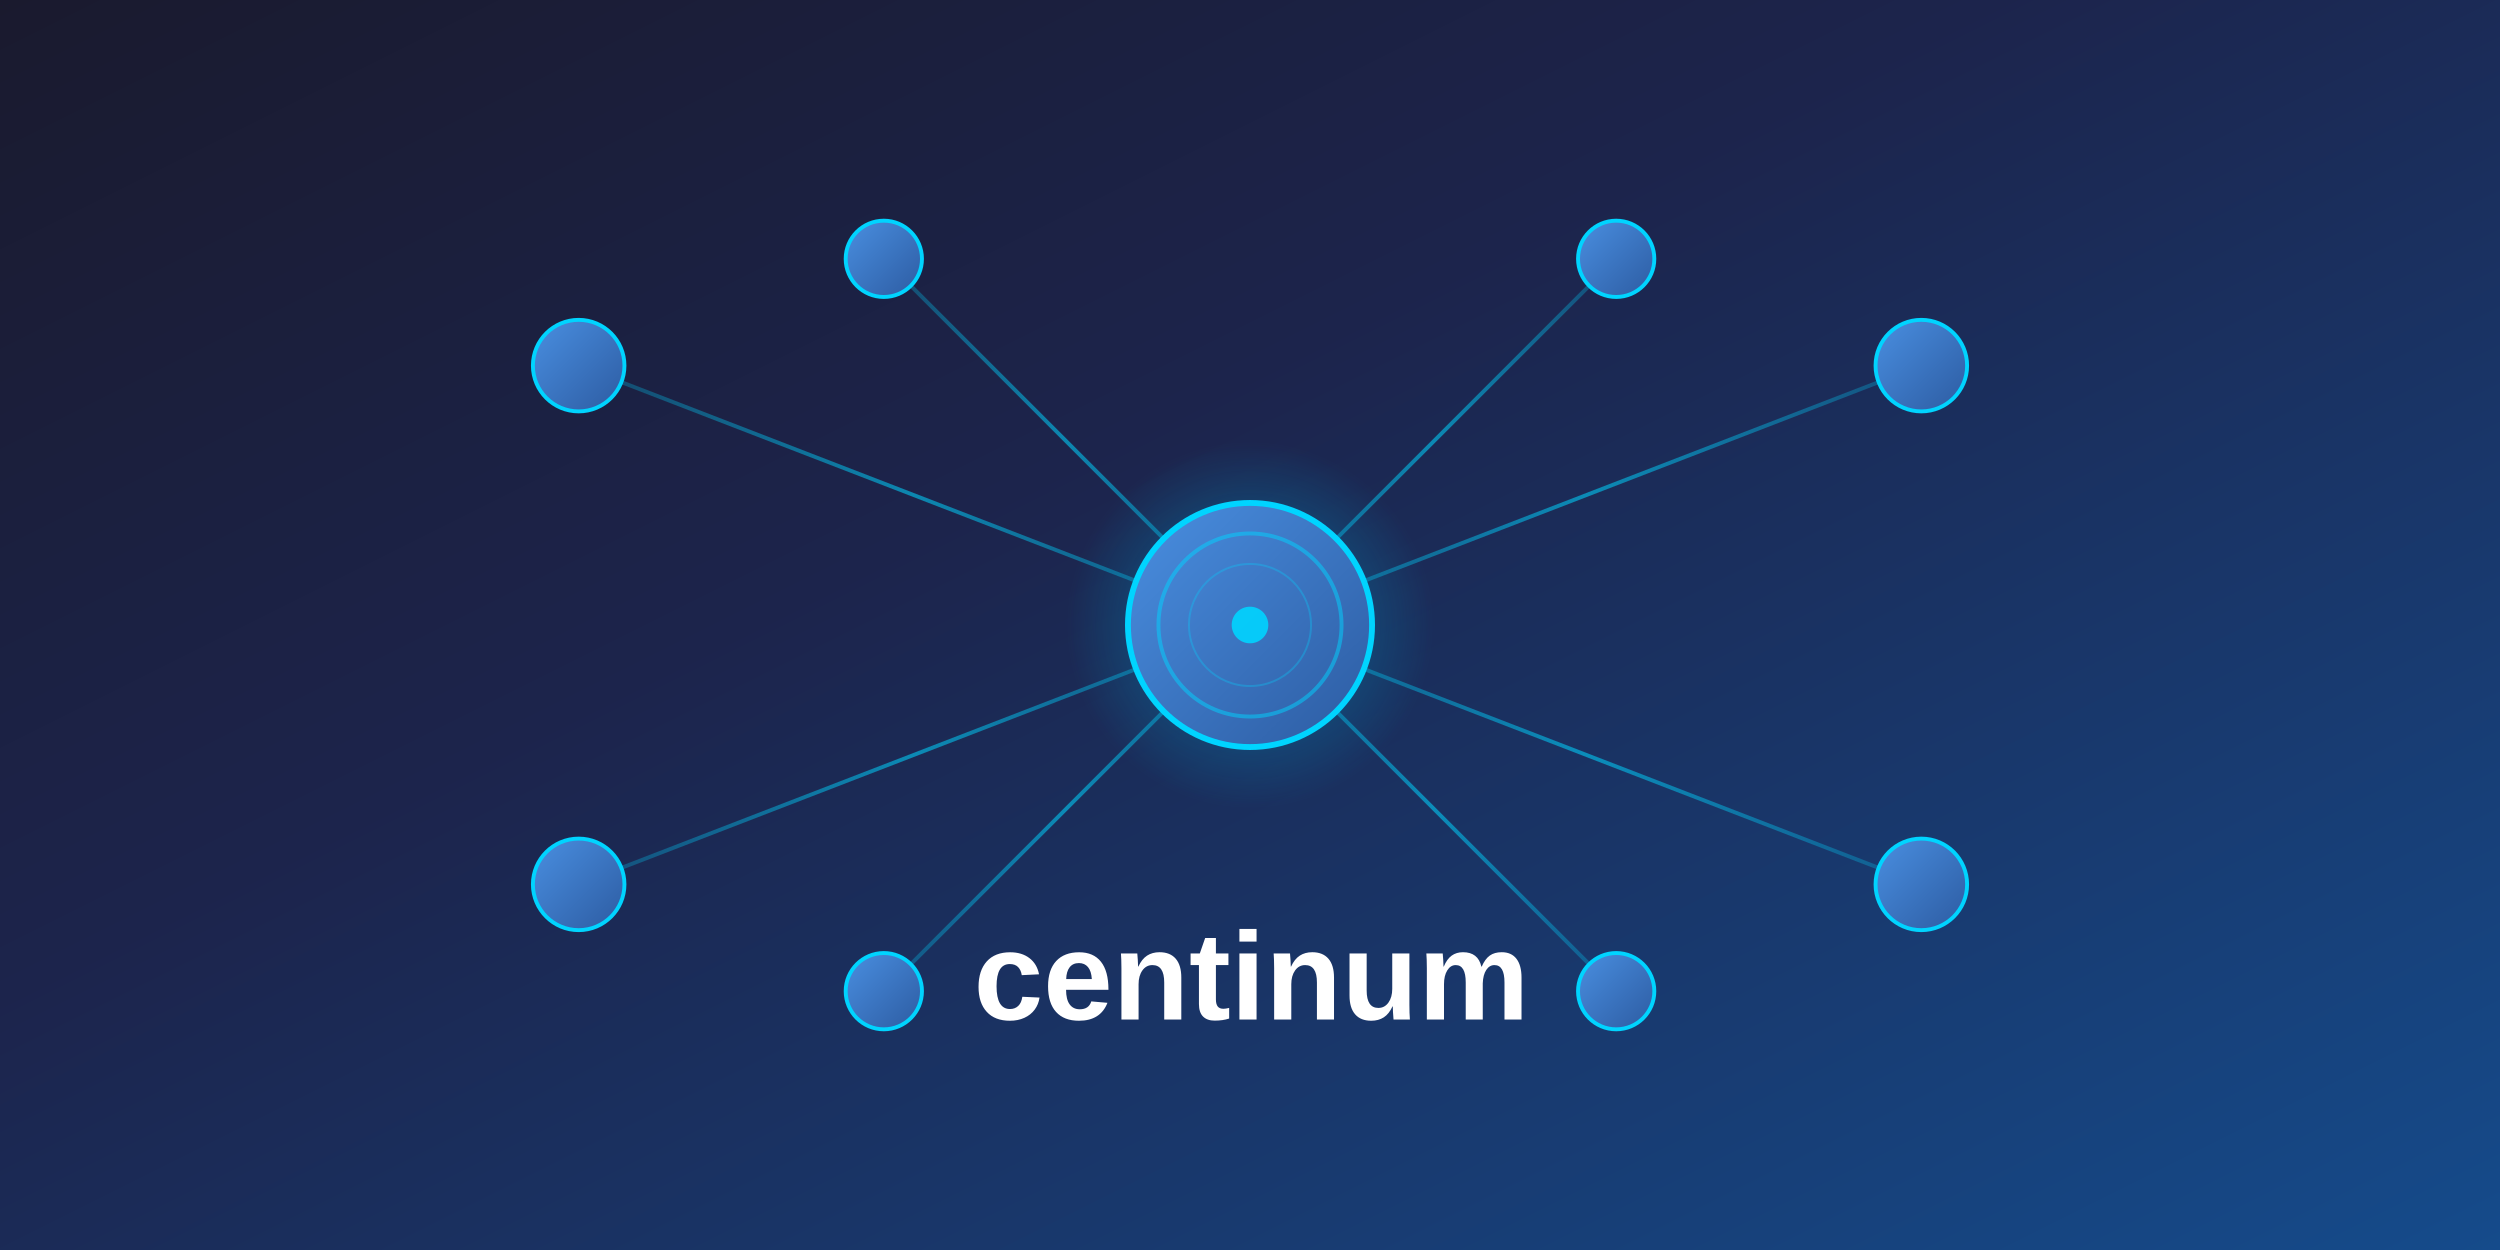
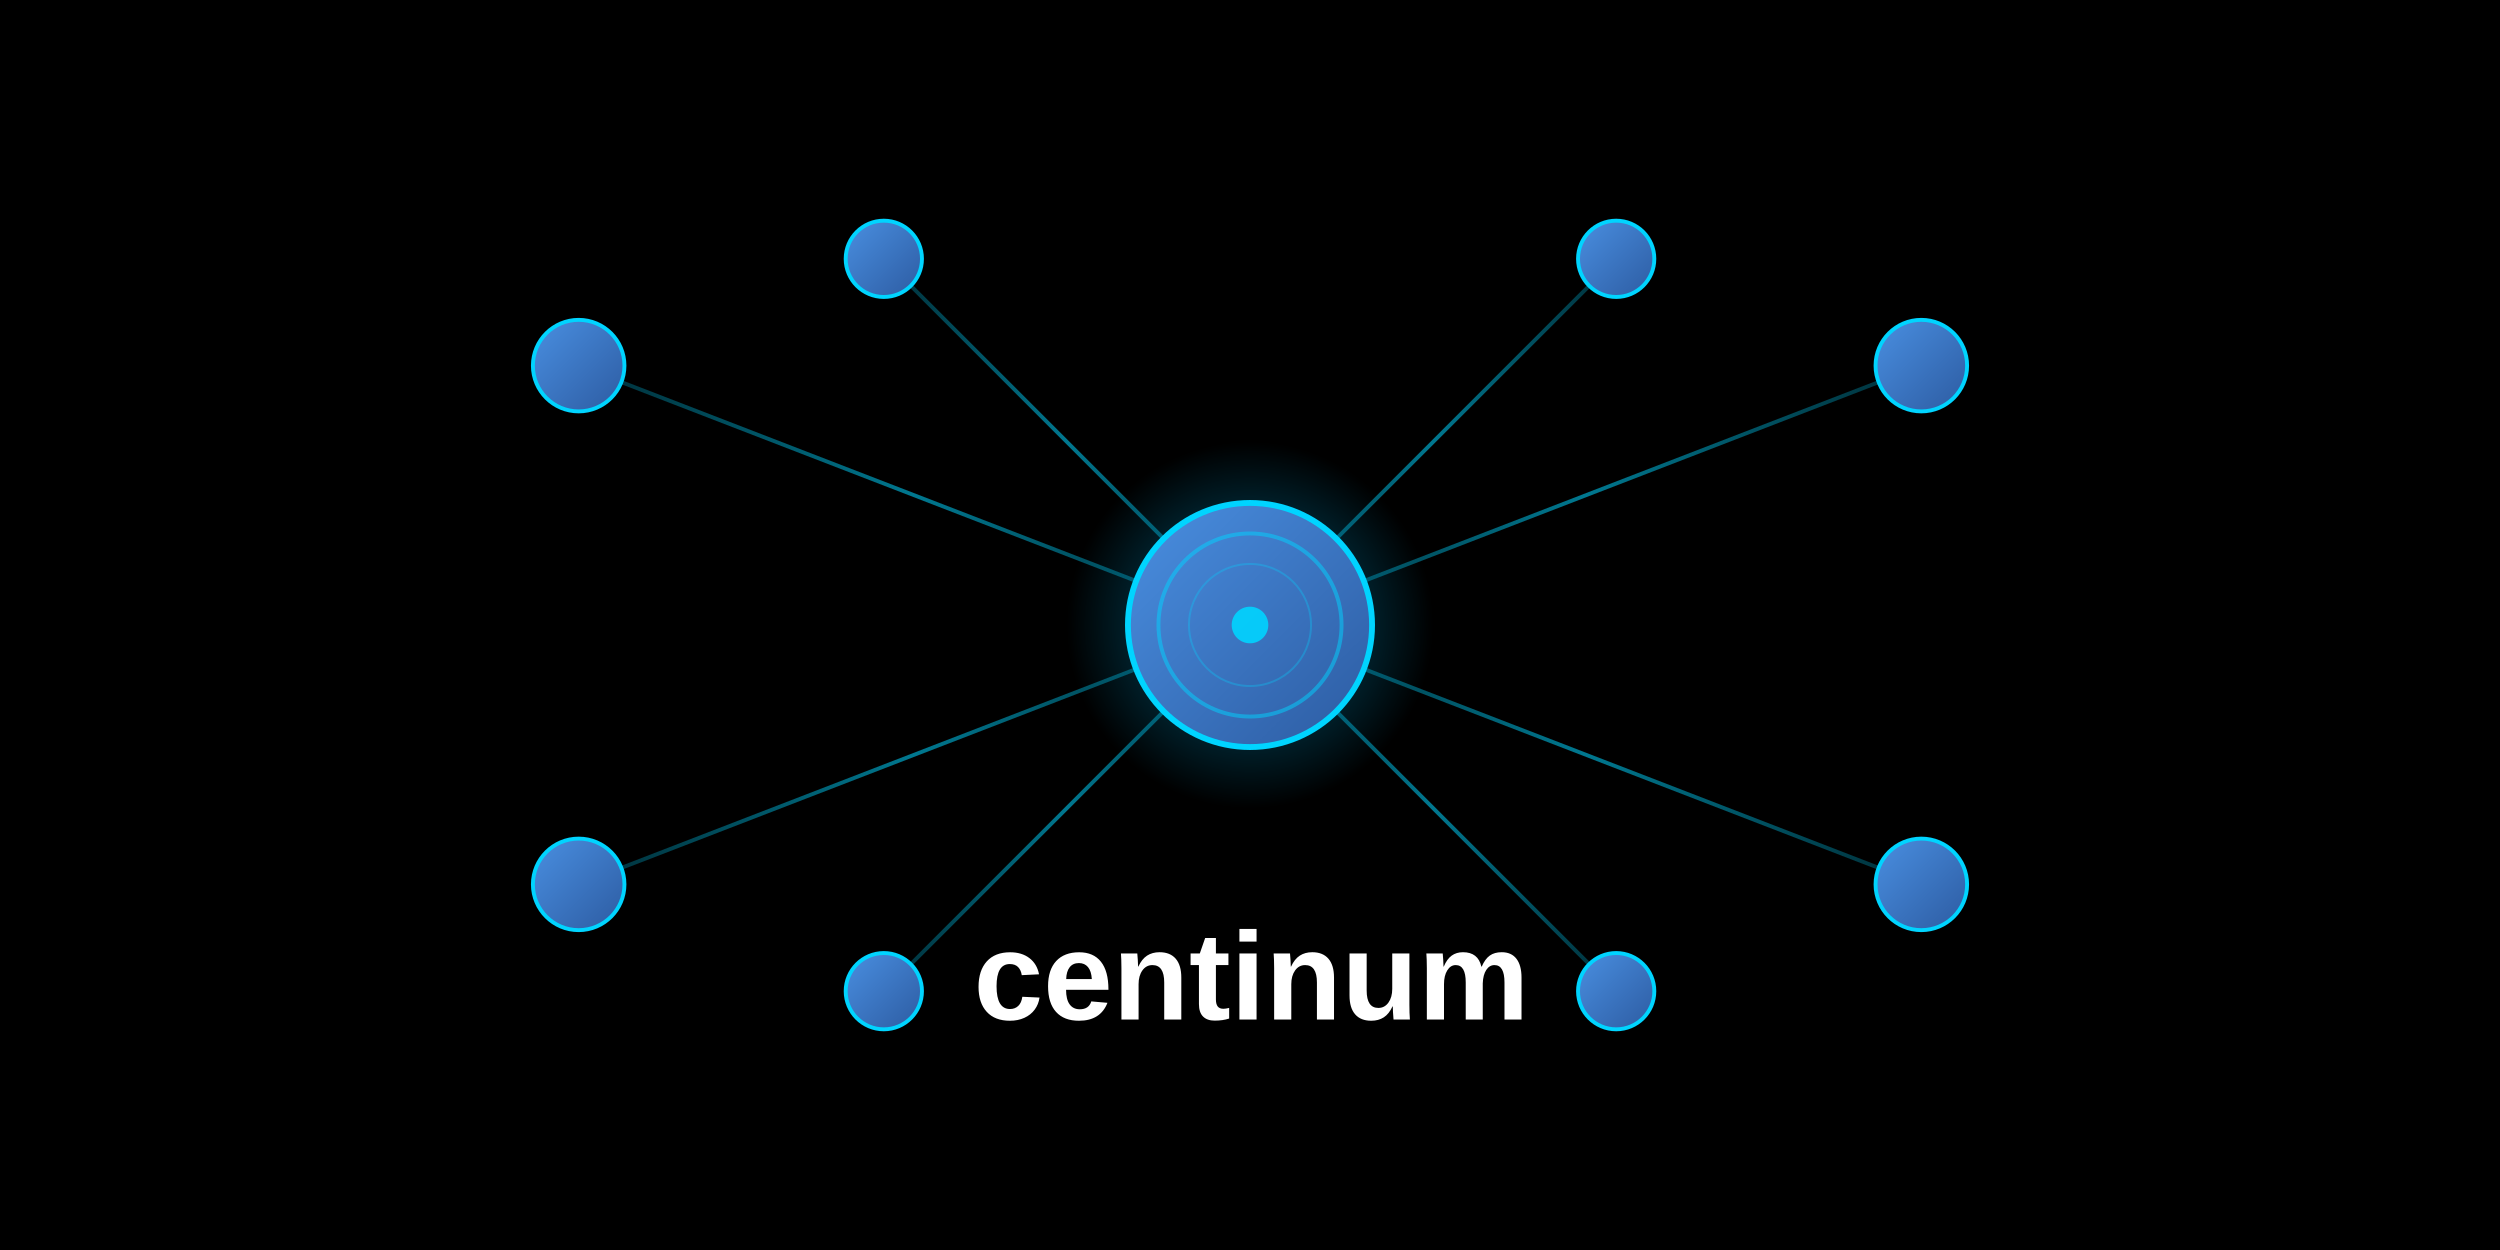
<svg xmlns="http://www.w3.org/2000/svg" xmlns:xlink="http://www.w3.org/1999/xlink" width="1280" height="640" viewBox="0 0 1280 640" version="1.1" id="svg36">
  <defs id="defs11">
    <linearGradient id="bgGradient" x1="0%" y1="0%" x2="100%" y2="100%">
      <stop offset="0%" style="stop-color:#1a1a2e;stop-opacity:1" id="stop1" />
      <stop offset="50%" style="stop-color:#16213e;stop-opacity:1" id="stop2" />
      <stop offset="100%" style="stop-color:#0f3460;stop-opacity:1" id="stop3" />
    </linearGradient>
    <radialGradient id="glowGradient" cx="640" cy="320" r="120" fx="640" fy="320" gradientUnits="userSpaceOnUse" gradientTransform="matrix(0.7811811,0,0,0.7811811,140.0441,70.02206)">
      <stop offset="0%" style="stop-color:#00d4ff;stop-opacity:0.8" id="stop4" />
      <stop offset="70%" style="stop-color:#0099cc;stop-opacity:0.3" id="stop5" />
      <stop offset="100%" style="stop-color:#0099cc;stop-opacity:0" id="stop6" />
    </radialGradient>
    <linearGradient id="nodeGradient" x1="0%" y1="0%" x2="100%" y2="100%">
      <stop offset="0%" style="stop-color:#4a90e2;stop-opacity:1" id="stop7" />
      <stop offset="100%" style="stop-color:#2c5aa0;stop-opacity:1" id="stop8" />
    </linearGradient>
    <linearGradient id="lineGradient" x1="0%" y1="0%" x2="100%" y2="0%">
      <stop offset="0%" style="stop-color:#00d4ff;stop-opacity:0.3" id="stop9" />
      <stop offset="50%" style="stop-color:#00d4ff;stop-opacity:0.8" id="stop10" />
      <stop offset="100%" style="stop-color:#00d4ff;stop-opacity:0.3" id="stop11" />
    </linearGradient>
    <linearGradient xlink:href="#nodeGradient" id="linearGradient1" x1="558.08" y1="238.08" x2="721.92" y2="401.92" gradientUnits="userSpaceOnUse" gradientTransform="matrix(0.7811811,0,0,0.7811811,140.0441,70.02206)" />
    <linearGradient xlink:href="#nodeGradient" id="linearGradient2" x1="373.72" y1="53.72" x2="426.28" y2="106.28" gradientUnits="userSpaceOnUse" />
    <linearGradient xlink:href="#nodeGradient" id="linearGradient3" x1="853.72" y1="53.72" x2="906.28" y2="106.28" gradientUnits="userSpaceOnUse" />
    <linearGradient xlink:href="#nodeGradient" id="linearGradient4" x1="168.72" y1="118.72" x2="231.28" y2="181.28" gradientUnits="userSpaceOnUse" />
    <linearGradient xlink:href="#nodeGradient" id="linearGradient5" x1="1048.72" y1="118.72" x2="1111.28" y2="181.28" gradientUnits="userSpaceOnUse" />
    <linearGradient xlink:href="#nodeGradient" id="linearGradient6" x1="168.72" y1="458.72" x2="231.28" y2="521.28" gradientUnits="userSpaceOnUse" />
    <linearGradient xlink:href="#nodeGradient" id="linearGradient7" x1="1048.72" y1="458.72" x2="1111.28" y2="521.28" gradientUnits="userSpaceOnUse" />
    <linearGradient xlink:href="#nodeGradient" id="linearGradient8" x1="373.72" y1="533.72" x2="426.28" y2="586.28" gradientUnits="userSpaceOnUse" />
    <linearGradient xlink:href="#nodeGradient" id="linearGradient9" x1="853.72" y1="533.72" x2="906.28" y2="586.28" gradientUnits="userSpaceOnUse" />
    <linearGradient xlink:href="#lineGradient" id="linearGradient10" x1="124.767" y1="237.984" x2="400.466" y2="237.984" gradientTransform="scale(1.599291,0.6252771)" gradientUnits="userSpaceOnUse" />
    <linearGradient xlink:href="#lineGradient" id="linearGradient11" x1="124.767" y1="509.863" x2="400.466" y2="509.863" gradientTransform="scale(1.599291,0.6252771)" gradientUnits="userSpaceOnUse" />
    <linearGradient xlink:href="#lineGradient" id="linearGradient12" x1="399.889" y1="237.984" x2="675.588" y2="237.984" gradientTransform="scale(1.599291,0.6252771)" gradientUnits="userSpaceOnUse" />
    <linearGradient xlink:href="#lineGradient" id="linearGradient13" x1="399.889" y1="509.863" x2="675.588" y2="509.863" gradientTransform="scale(1.599291,0.6252771)" gradientUnits="userSpaceOnUse" />
    <linearGradient xlink:href="#lineGradient" id="linearGradient14" x1="399.095" y1="79.095" x2="640.905" y2="79.095" gradientUnits="userSpaceOnUse" />
    <linearGradient xlink:href="#lineGradient" id="linearGradient15" x1="639.095" y1="79.095" x2="880.905" y2="79.095" gradientUnits="userSpaceOnUse" />
    <linearGradient xlink:href="#lineGradient" id="linearGradient16" x1="399.095" y1="319.095" x2="640.905" y2="319.095" gradientUnits="userSpaceOnUse" />
    <linearGradient xlink:href="#lineGradient" id="linearGradient17" x1="639.095" y1="319.095" x2="880.905" y2="319.095" gradientUnits="userSpaceOnUse" />
    <linearGradient xlink:href="#lineGradient" id="linearGradient18" x1="147.569" y1="106.95" x2="799.058" y2="106.95" gradientTransform="scale(1.352169,0.7395528)" gradientUnits="userSpaceOnUse" />
    <linearGradient id="bgGradient-0" x1="0" y1="0" x2="905.097" y2="905.097" gradientTransform="scale(1.414214,0.7071068)" gradientUnits="userSpaceOnUse">
      <stop offset="0%" style="stop-color:#1a1a2e;stop-opacity:1" id="stop1-9" />
      <stop offset="0.399" style="stop-color:#1c244c;stop-opacity:1;" id="stop2-4" />
      <stop offset="1" style="stop-color:#154b8b;stop-opacity:1;" id="stop3-8" />
    </linearGradient>
  </defs>
-   <rect width="1280" height="640" fill="url(#bgGradient)" id="rect11-2" x="0" y="0" style="display:inline;fill:url(#bgGradient-0)" />
+   <rect width="1280" height="640" fill="url(#bgGradient)" id="rect11-2" x="0" y="0" style="display:inline;fill:#000000;fill-opacity:1" />
  <pattern id="grid" width="40" height="40" patternUnits="userSpaceOnUse">
    <path d="M 40 0 L 0 0 0 40" fill="none" stroke="#ffffff" stroke-width="0.5" opacity="0.1" id="path11" />
  </pattern>
  <circle cx="640" cy="320" r="93.742" fill="url(#glowGradient)" opacity="0.6" id="circle12" style="fill:url(#glowGradient);stroke-width:1" />
  <g stroke="url(#lineGradient)" stroke-width="2.56" fill="none" opacity="0.7" id="g19" transform="matrix(0.7811811,0,0,0.7811811,140.0441,70.02206)" style="stroke:url(#linearGradient18)">
    <line x1="640" y1="320" x2="200" y2="150" id="line12" style="stroke:url(#linearGradient10);stroke-width:2.56" />
    <line x1="640" y1="320" x2="200" y2="490" id="line13" style="stroke:url(#linearGradient11);stroke-width:2.56" />
    <line x1="640" y1="320" x2="1080" y2="150" id="line14" style="stroke:url(#linearGradient12);stroke-width:2.56" />
    <line x1="640" y1="320" x2="1080" y2="490" id="line15" style="stroke:url(#linearGradient13);stroke-width:2.56" />
    <line x1="640" y1="320" x2="400" y2="80" id="line16" style="stroke:url(#linearGradient14);stroke-width:2.56" />
    <line x1="640" y1="320" x2="880" y2="80" id="line17" style="stroke:url(#linearGradient15);stroke-width:2.56" />
    <line x1="640" y1="320" x2="400" y2="560" id="line18" style="stroke:url(#linearGradient16);stroke-width:2.56" />
    <line x1="640" y1="320" x2="880" y2="560" id="line19" style="stroke:url(#linearGradient17);stroke-width:2.56" />
  </g>
  <g id="g26" transform="matrix(0.7811811,0,0,0.7811811,140.0441,70.02206)" style="stroke-width:1.28">
    <circle cx="400" cy="80" r="25" fill="url(#nodeGradient)" stroke="#00d4ff" stroke-width="2.56" id="circle19" style="fill:url(#linearGradient2)" />
    <circle cx="880" cy="80" r="25" fill="url(#nodeGradient)" stroke="#00d4ff" stroke-width="2.56" id="circle20" style="fill:url(#linearGradient3)" />
    <circle cx="200" cy="150" r="30" fill="url(#nodeGradient)" stroke="#00d4ff" stroke-width="2.56" id="circle21" style="fill:url(#linearGradient4)" />
    <circle cx="1080" cy="150" r="30" fill="url(#nodeGradient)" stroke="#00d4ff" stroke-width="2.56" id="circle22" style="fill:url(#linearGradient5)" />
    <circle cx="200" cy="490" r="30" fill="url(#nodeGradient)" stroke="#00d4ff" stroke-width="2.56" id="circle23" style="fill:url(#linearGradient6)" />
    <circle cx="1080" cy="490" r="30" fill="url(#nodeGradient)" stroke="#00d4ff" stroke-width="2.56" id="circle24" style="fill:url(#linearGradient7)" />
    <circle cx="400" cy="560" r="25" fill="url(#nodeGradient)" stroke="#00d4ff" stroke-width="2.56" id="circle25" style="fill:url(#linearGradient8)" />
    <circle cx="880" cy="560" r="25" fill="url(#nodeGradient)" stroke="#00d4ff" stroke-width="2.56" id="circle26" style="fill:url(#linearGradient9)" />
  </g>
  <circle cx="640" cy="320" r="62.494" fill="url(#nodeGradient)" stroke="#00d4ff" stroke-width="3" id="circle27" style="fill:url(#linearGradient1)" />
  <circle cx="640" cy="320" r="46.871" fill="none" stroke="#00d4ff" stroke-width="2" opacity="0.5" id="circle28" />
  <circle cx="640" cy="320" r="31.247" fill="none" stroke="#00d4ff" stroke-width="1" opacity="0.3" id="circle29" />
  <circle cx="640" cy="320" r="9.374" fill="#00d4ff" opacity="0.9" id="circle30" style="stroke-width:1" />
  <text x="640.75" y="522" font-family="Arial, sans-serif" font-size="48px" font-weight="bold" fill="#ffffff" text-anchor="middle" id="text30" style="font-size:64px">centinum</text>
  <circle cx="640" cy="320" r="62.494" fill="none" stroke="#00d4ff" stroke-width="2" opacity="0.4" id="circle36">
    <animate attributeName="r" values="80;100;80" dur="3s" repeatCount="indefinite" />
    <animate attributeName="opacity" values="0.4;0.1;0.4" dur="3s" repeatCount="indefinite" />
  </circle>
</svg>
